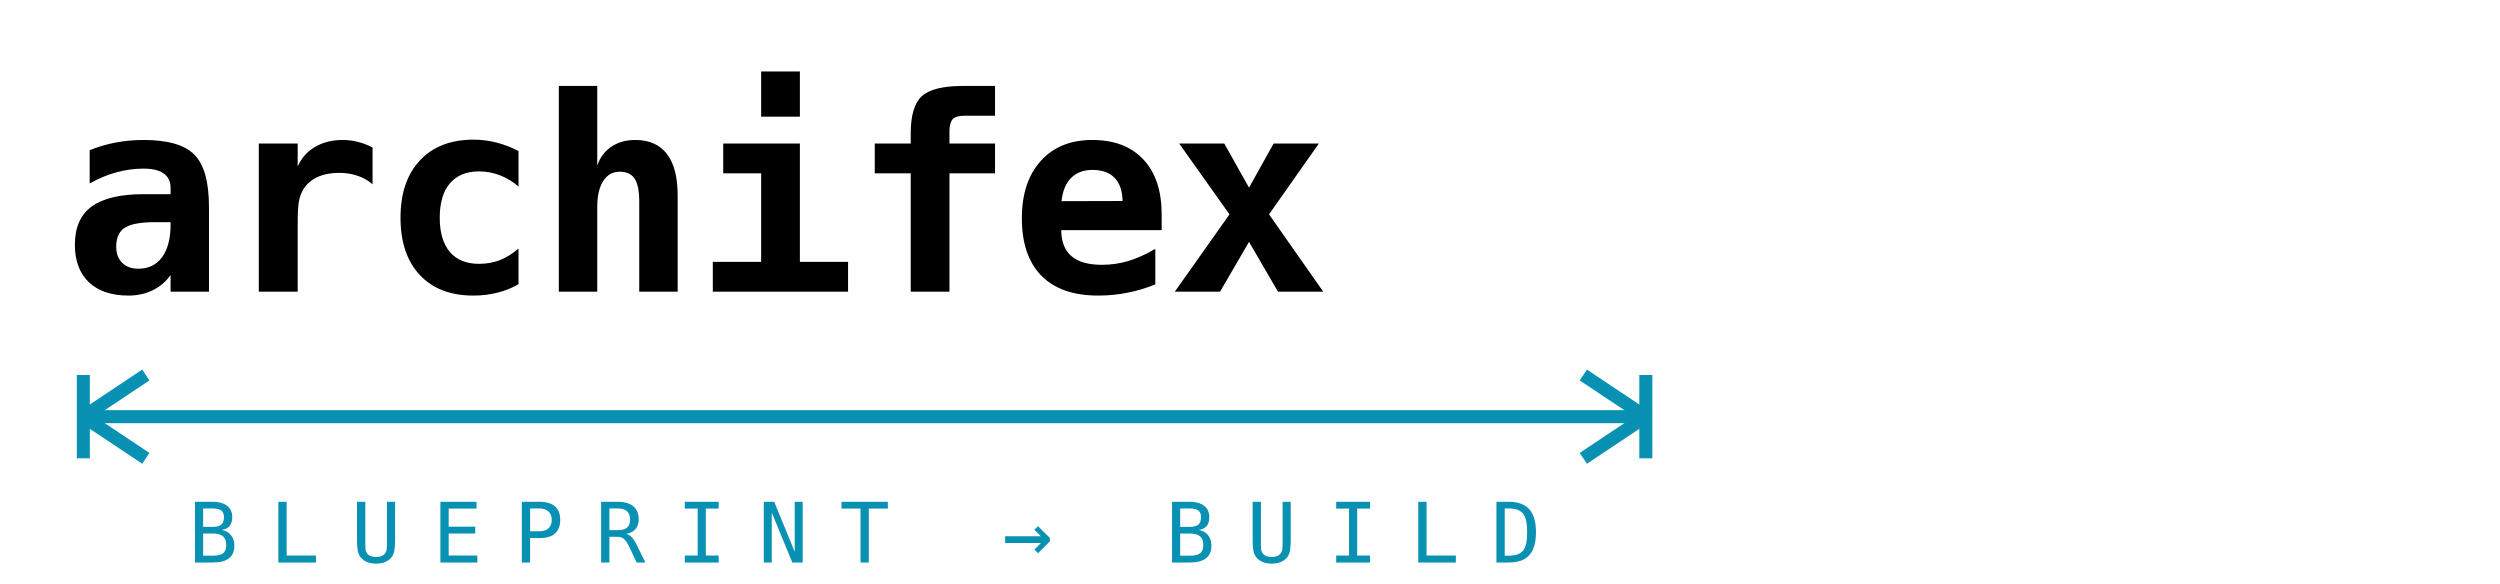
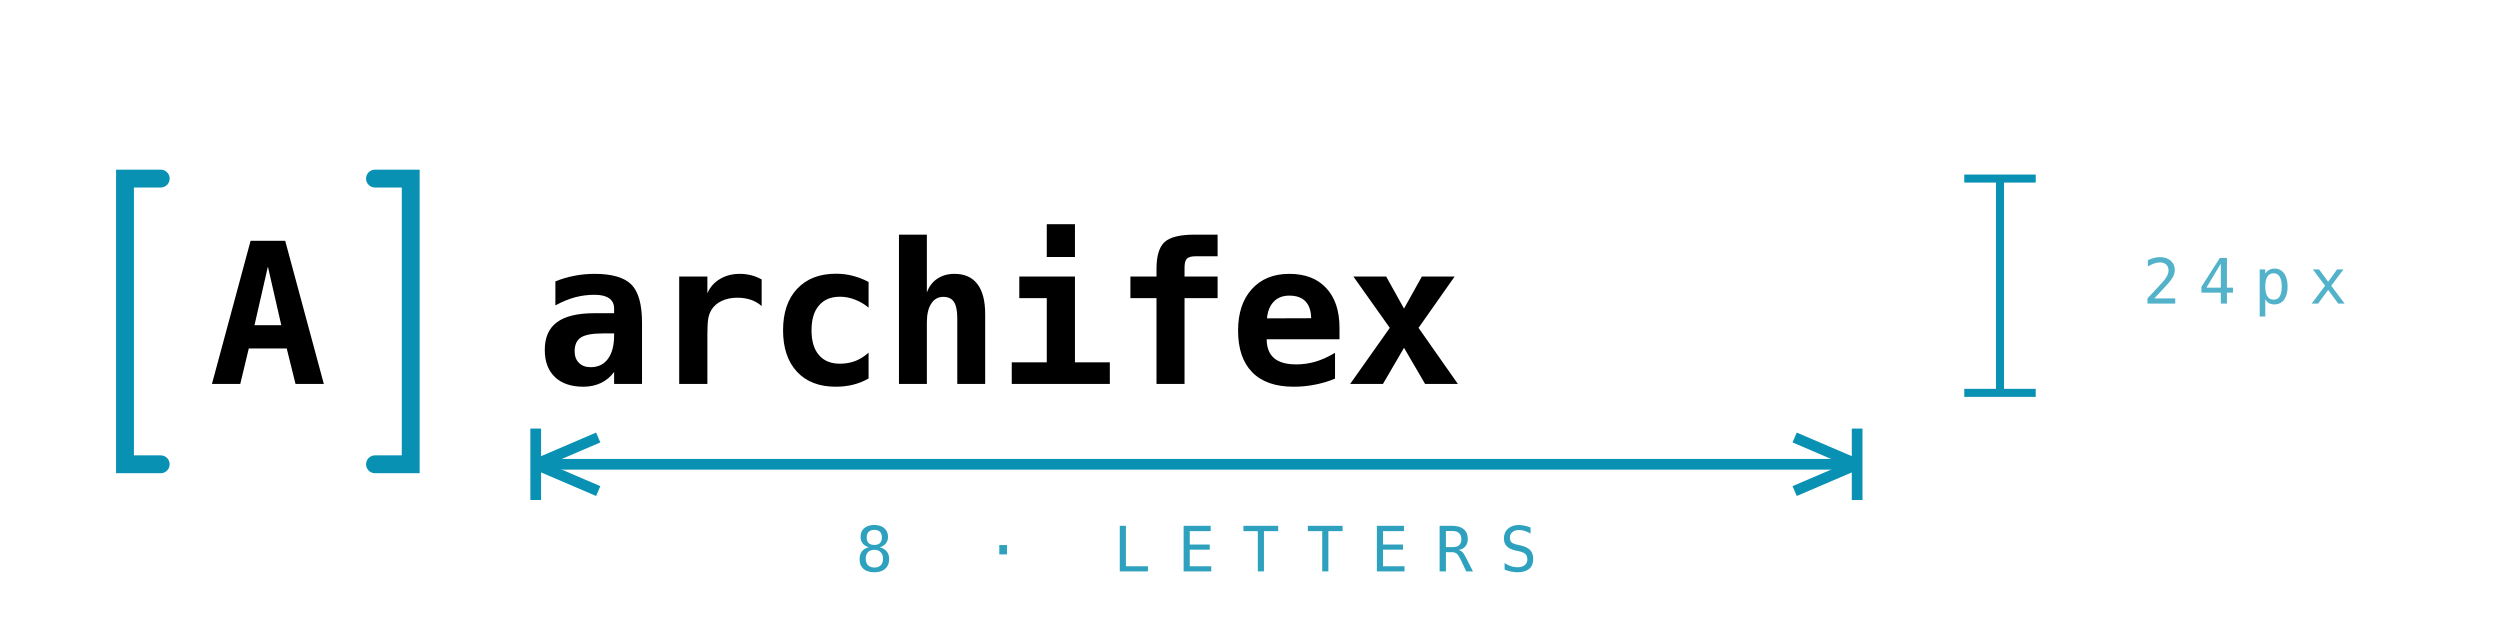
- <svg xmlns="http://www.w3.org/2000/svg" viewBox="0 0 240 56" fill="none">
-   <text x="6" y="28" font-family="ui-monospace, Menlo, monospace" font-size="26" font-weight="700" letter-spacing="-0.5" fill="currentColor">archifex</text>
-   <g stroke="#0891b2" stroke-width="1.25">
-     <line x1="8" y1="40" x2="158" y2="40" />
-     <line x1="8" y1="36" x2="8" y2="44" />
-     <line x1="8" y1="40" x2="14" y2="36" />
-     <line x1="8" y1="40" x2="14" y2="44" />
-     <line x1="158" y1="36" x2="158" y2="44" />
-     <line x1="158" y1="40" x2="152" y2="36" />
-     <line x1="158" y1="40" x2="152" y2="44" />
+ <svg xmlns="http://www.w3.org/2000/svg" viewBox="0 0 280 72" fill="none">
+   <g transform="translate(12 16)">
+     <g stroke="#0891b2" stroke-width="2" fill="none" stroke-linecap="round">
+       <path d="M6 4 L2 4 L2 36 L6 36" />
+       <path d="M30 4 L34 4 L34 36 L30 36" />
+     </g>
+     <text x="18" y="27" text-anchor="middle" font-family="ui-monospace, monospace" font-size="22" font-weight="700" fill="currentColor">A</text>
+     <text x="48" y="27" font-family="ui-monospace, Menlo, monospace" font-size="22" font-weight="700" letter-spacing="-0.3" fill="currentColor">archifex</text>
  </g>
-   <text x="83" y="54" text-anchor="middle" font-family="ui-monospace, monospace" font-size="8" letter-spacing="3" fill="#0891b2">BLUEPRINT → BUILD</text>
+   <g stroke="#0891b2" stroke-width="1.2">
+     <line x1="60" y1="52" x2="208" y2="52" />
+     <line x1="60" y1="48" x2="60" y2="56" />
+     <line x1="60" y1="52" x2="67" y2="49" />
+     <line x1="60" y1="52" x2="67" y2="55" />
+     <line x1="208" y1="48" x2="208" y2="56" />
+     <line x1="208" y1="52" x2="201" y2="49" />
+     <line x1="208" y1="52" x2="201" y2="55" />
+   </g>
+   <text x="134" y="64" text-anchor="middle" font-family="ui-monospace, monospace" font-size="7" letter-spacing="3" fill="#0891b2" opacity="0.85">8 · LETTERS</text>
+   <g stroke="#0891b2" stroke-width="0.9">
+     <line x1="224" y1="20" x2="224" y2="44" />
+     <line x1="220" y1="20" x2="228" y2="20" />
+     <line x1="220" y1="44" x2="228" y2="44" />
+   </g>
+   <text x="240" y="34" font-family="ui-monospace, monospace" font-size="7" letter-spacing="2" fill="#0891b2" opacity="0.7">24px</text>
</svg>
